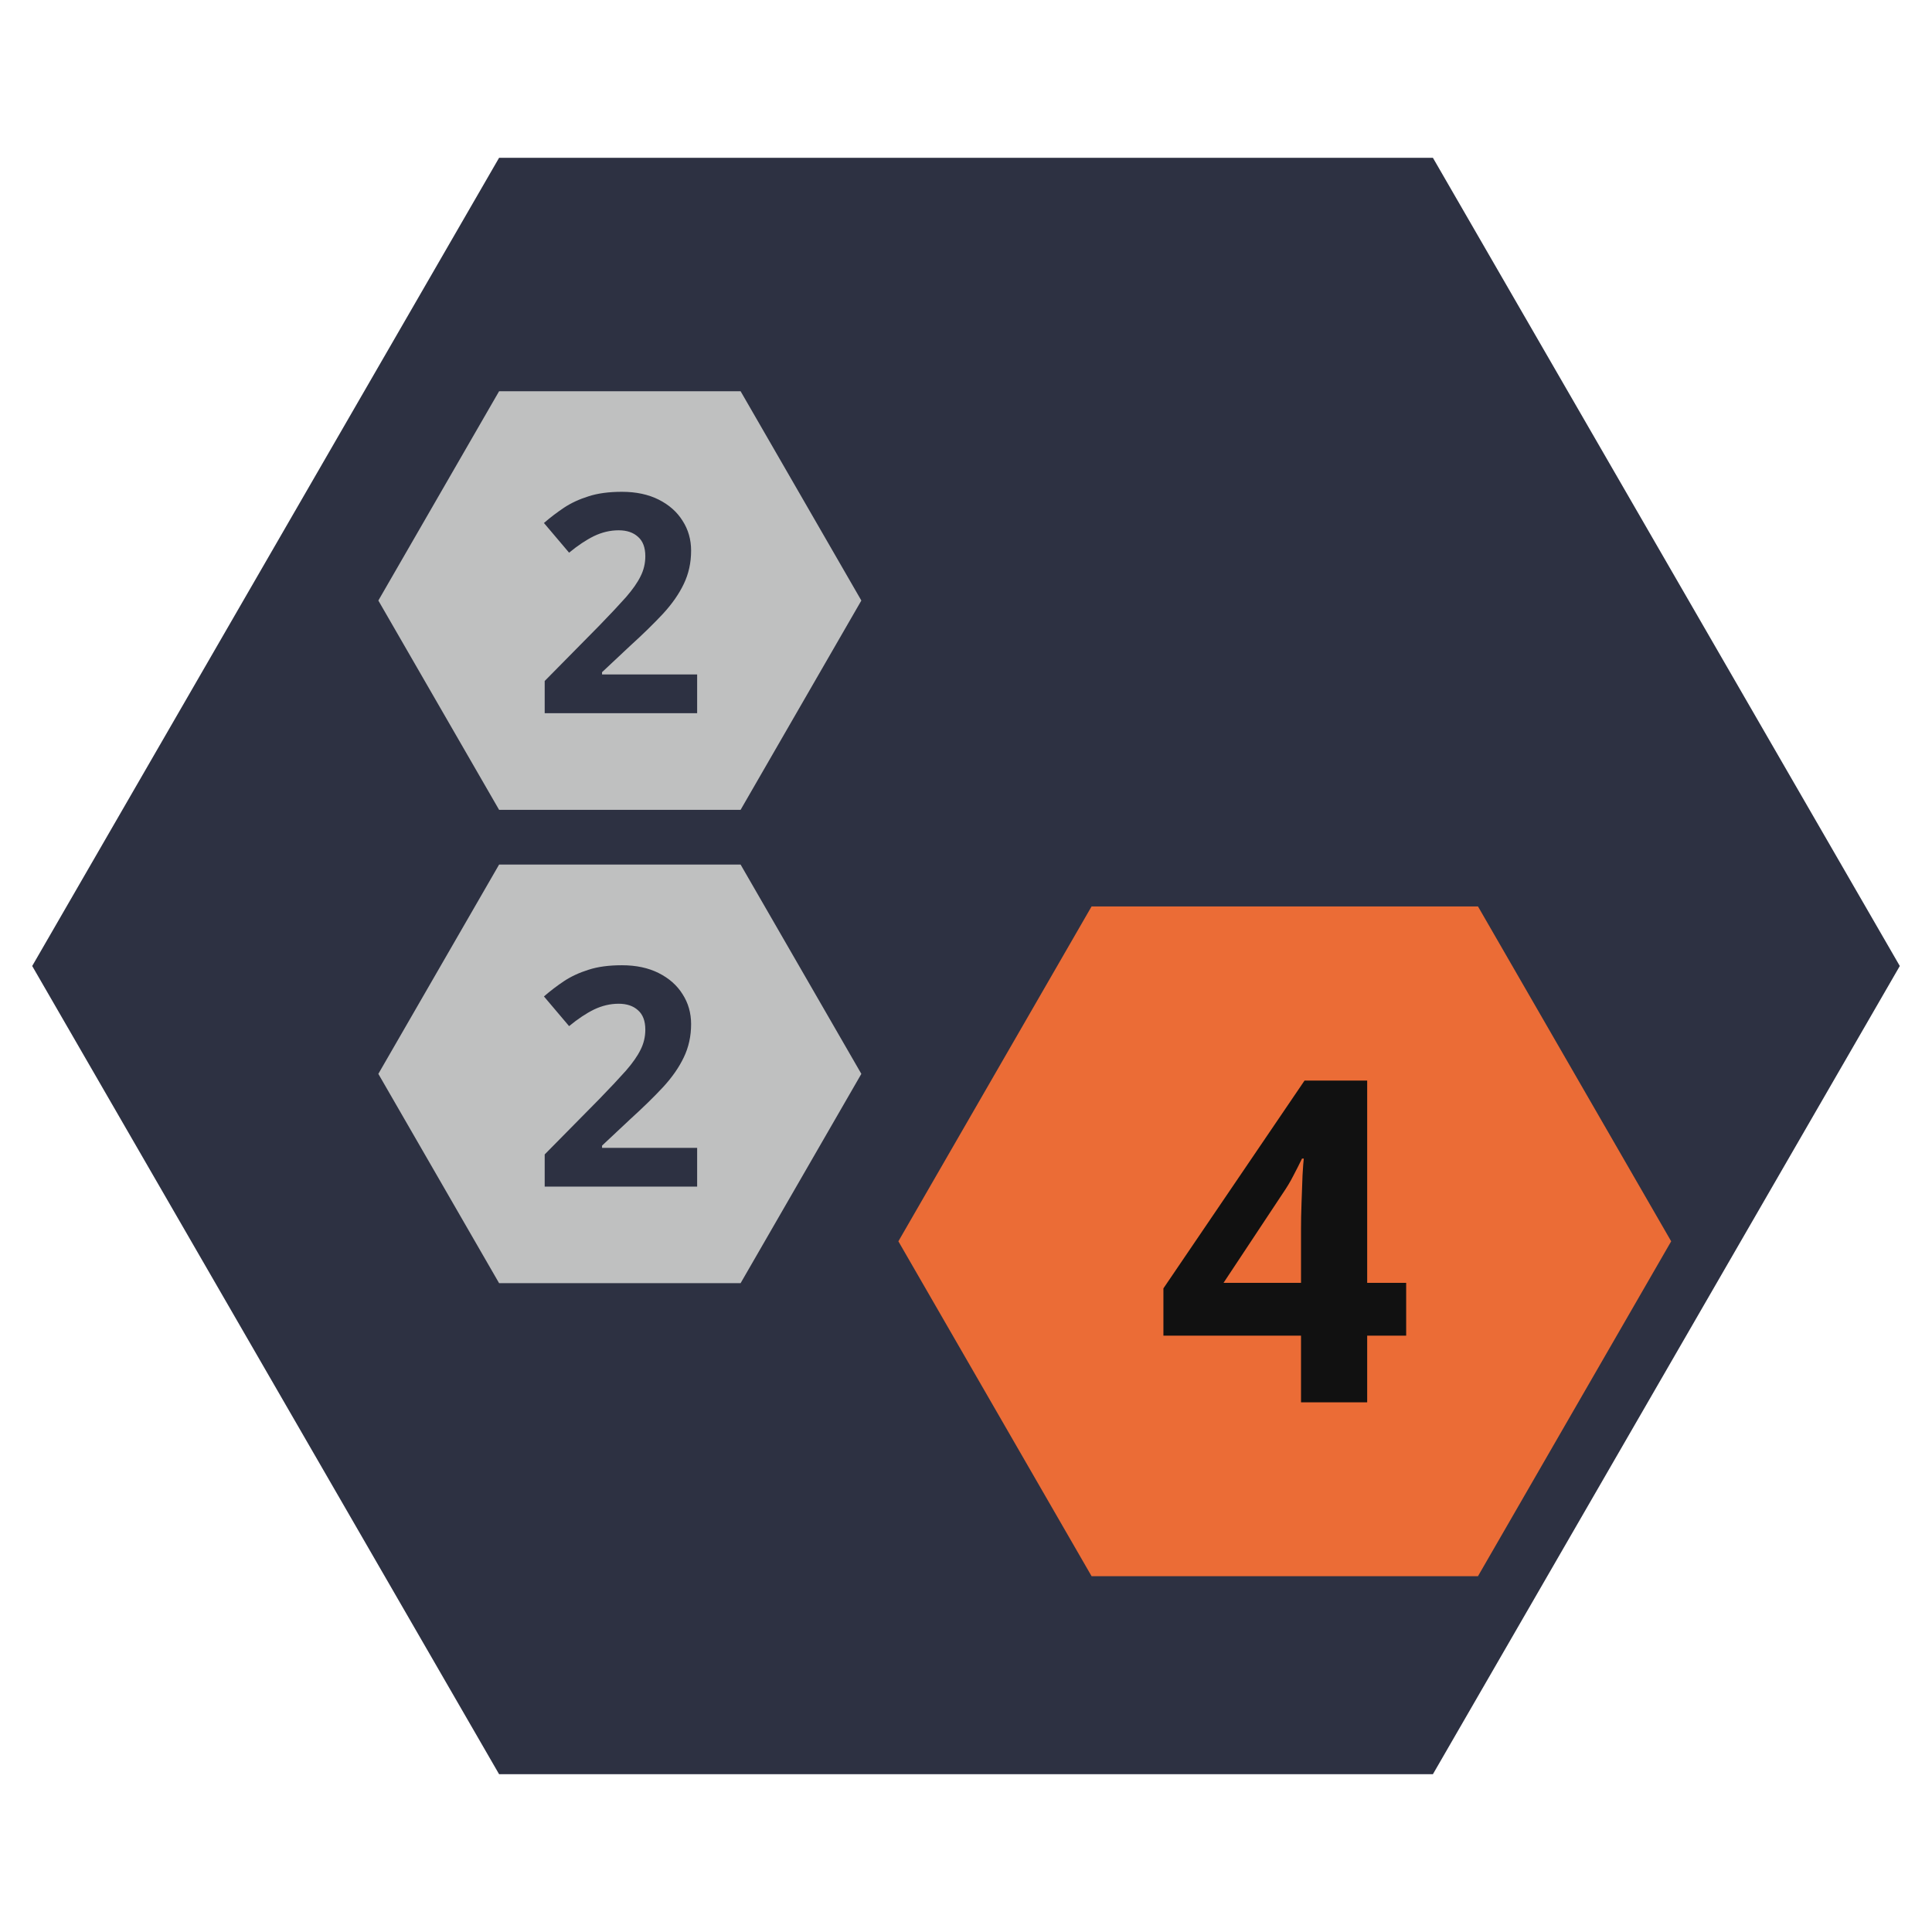
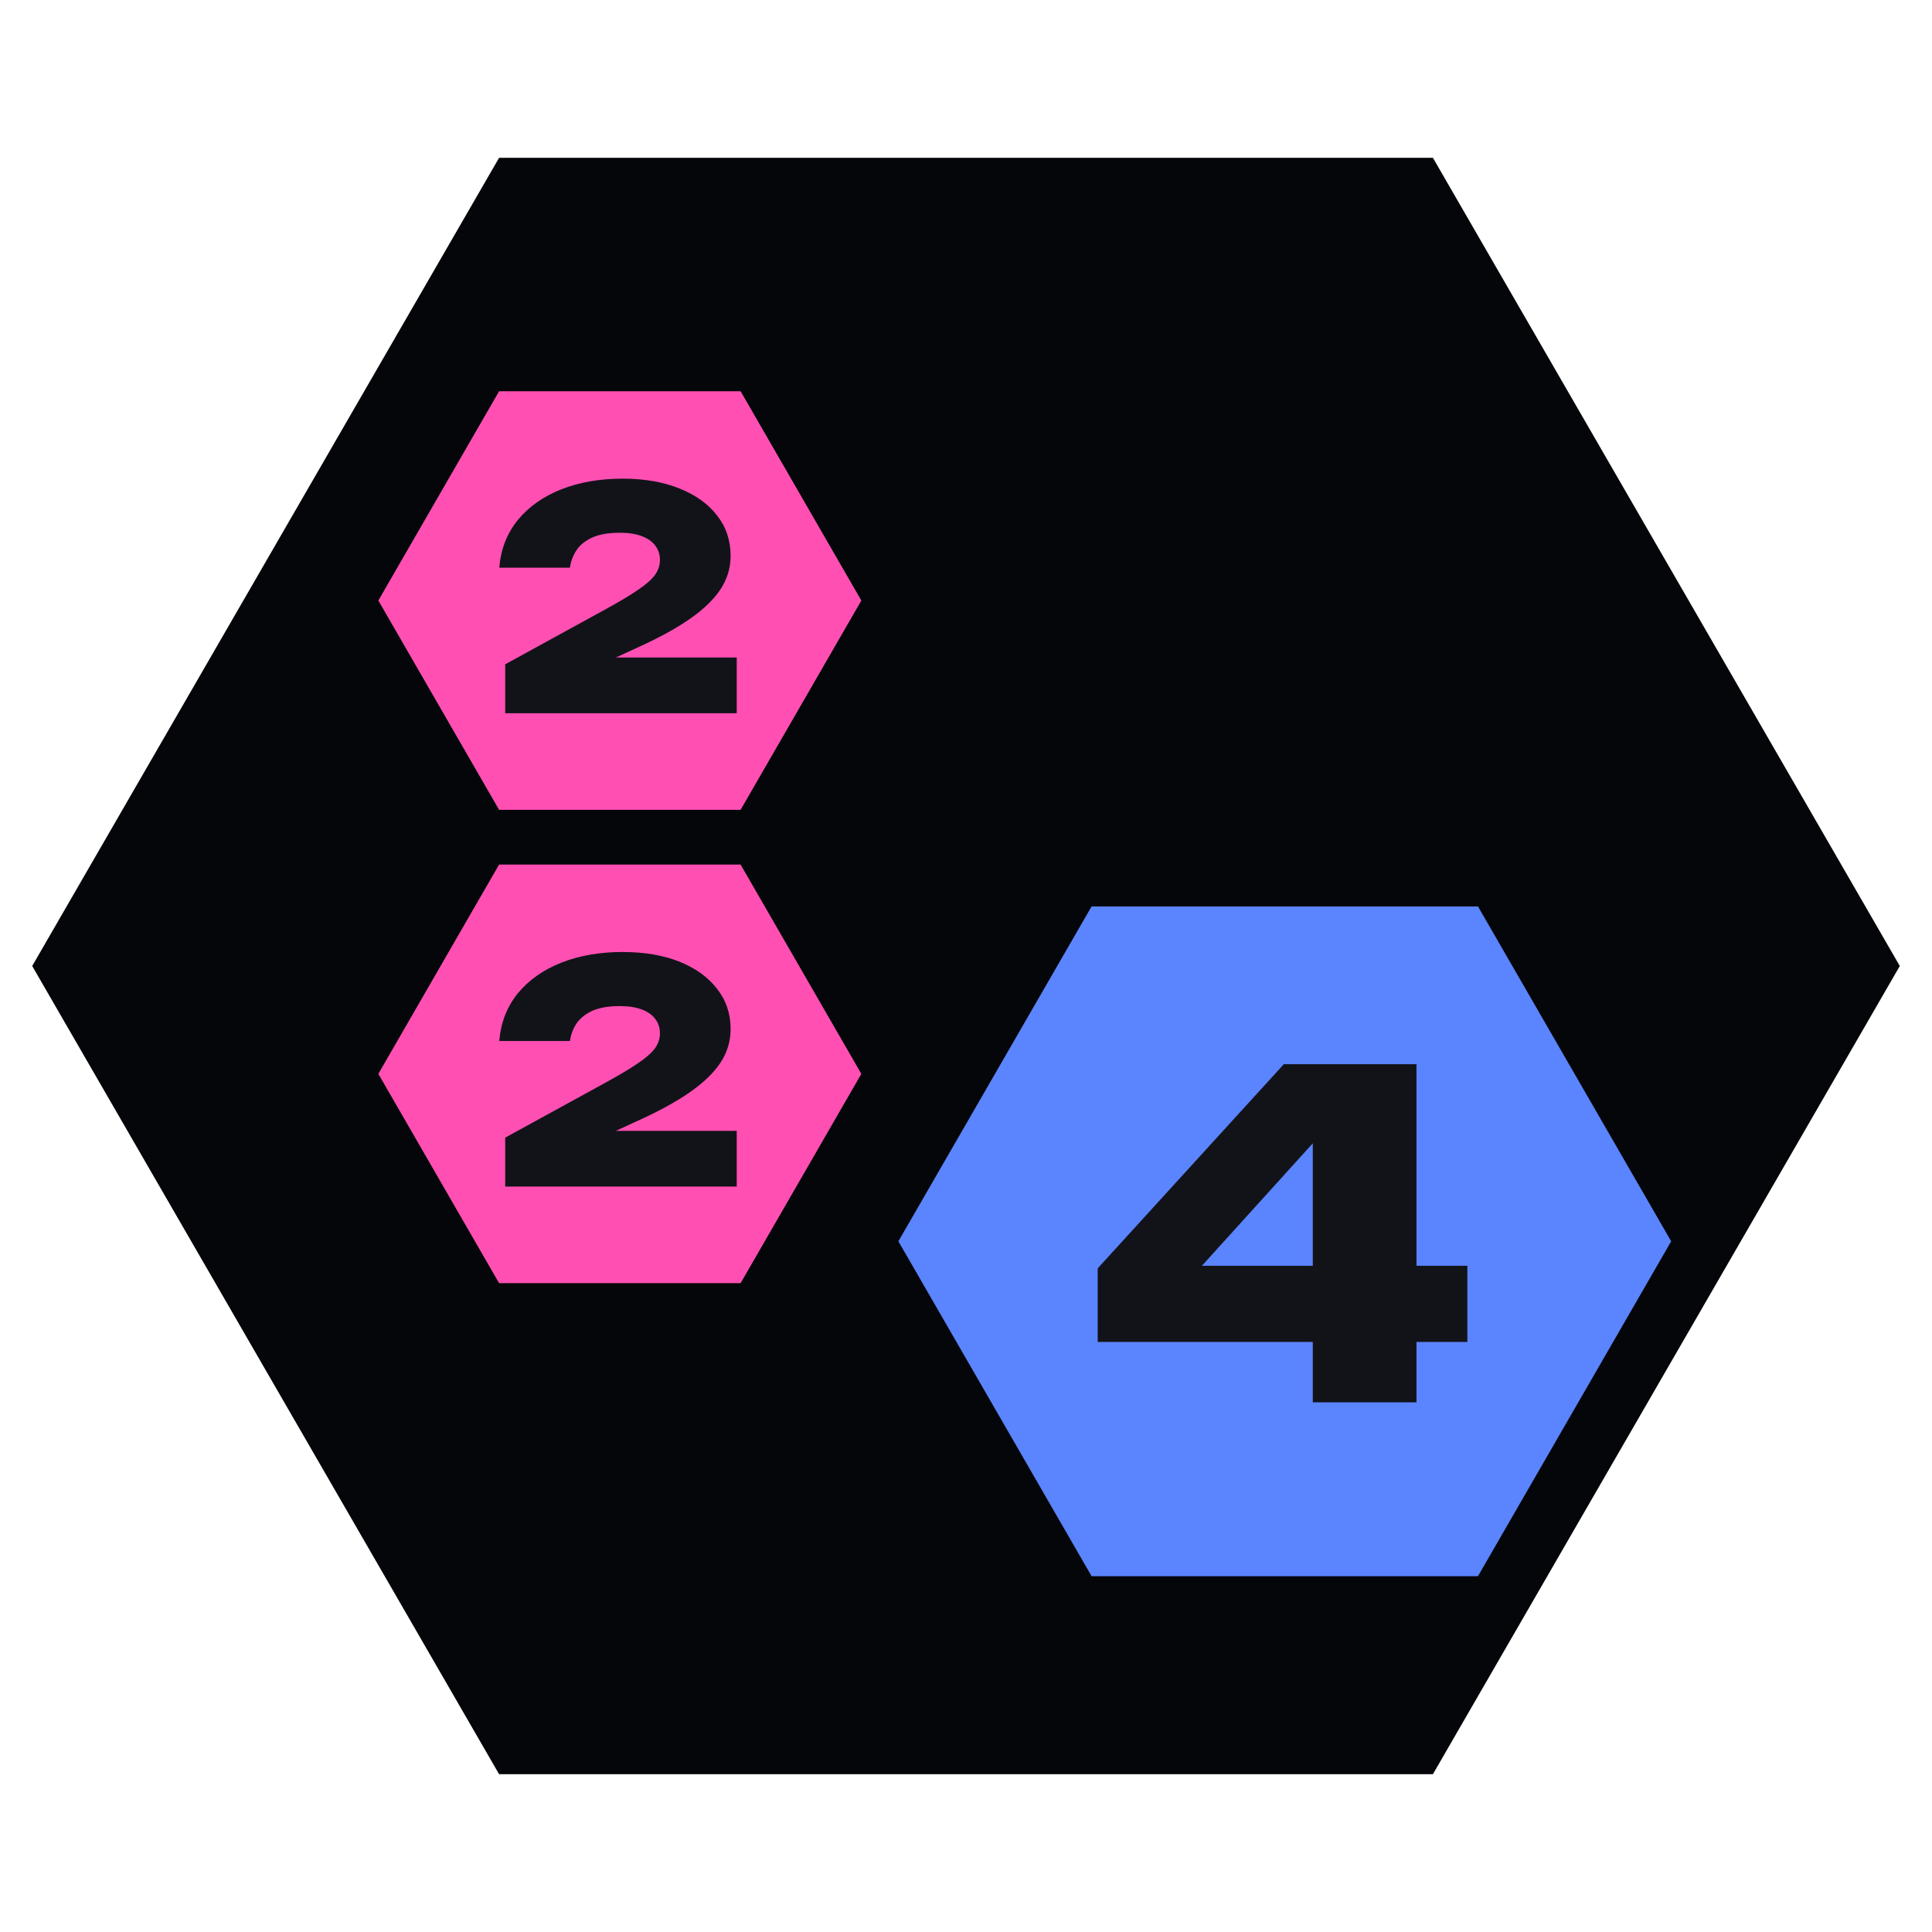
<svg xmlns="http://www.w3.org/2000/svg" viewBox="0 0 120 120" width="120" height="120" role="img" aria-label="Hexa Merge icon">
-   <polygon points="118,60 89,110.2 31,110.2 2,60 31,9.8 89,9.8" fill="#2d3142" />
+   <polygon points="118,60 89,110.2 31,110.2 2,60 31,9.8 89,9.8" fill="#050609" />
  <g transform="translate(60 60)">
-     <polygon points="-6.5,-22.7 -14,-9.7 -29,-9.7 -36.5,-22.7 -29,-35.7 -14,-35.7" fill="#bfc0c0" />
-     <text x="-21.5" y="-15.7" font-family="-apple-system, BlinkMacSystemFont, 'Segoe UI', 'Noto Sans', Helvetica, Arial, sans-serif" font-size="19" font-weight="700" fill="#2d3142" text-anchor="middle">2</text>
-     <polygon points="-6.5,6.7 -14,19.7 -29,19.7 -36.5,6.7 -29,-6.3 -14,-6.3" fill="#bfc0c0" />
-     <text x="-21.5" y="13.7" font-family="-apple-system, BlinkMacSystemFont, 'Segoe UI', 'Noto Sans', Helvetica, Arial, sans-serif" font-size="19" font-weight="700" fill="#2d3142" text-anchor="middle">2</text>
-     <polygon points="43.8,17.1 31.8,37.9 7.8,37.9 -4.2,17.1 7.8,-3.7 31.8,-3.7" fill="#eb6c36" />
-     <text x="19.8" y="27.1" font-family="-apple-system, BlinkMacSystemFont, 'Segoe UI', 'Noto Sans', Helvetica, Arial, sans-serif" font-size="28" font-weight="700" fill="#111111" text-anchor="middle">4</text>
+     <polygon points="-6.5,-22.7 -14,-9.7 -29,-9.7 -36.5,-22.7 -29,-35.7 -14,-35.7" fill="#ff4fb3" />
+     <path d="M-28.99 -24.74Q-28.85 -26.45 -27.84 -27.7Q-26.82 -28.94 -25.13 -29.61Q-23.44 -30.27 -21.33 -30.27Q-19.31 -30.27 -17.8 -29.66Q-16.29 -29.06 -15.46 -27.98Q-14.62 -26.91 -14.62 -25.48Q-14.62 -24.36 -15.24 -23.41Q-15.86 -22.46 -17.15 -21.56Q-18.44 -20.66 -20.51 -19.73L-24.14 -18.06L-24.24 -19.16H-14.24V-15.7H-28.62V-18.74L-22.49 -22.1Q-21.1 -22.86 -20.36 -23.37Q-19.62 -23.87 -19.31 -24.3Q-19.01 -24.73 -19.01 -25.22Q-19.01 -25.73 -19.3 -26.11Q-19.58 -26.49 -20.14 -26.7Q-20.7 -26.91 -21.5 -26.91Q-22.54 -26.91 -23.2 -26.62Q-23.86 -26.32 -24.19 -25.83Q-24.52 -25.33 -24.6 -24.74Z" fill="#121319" />
+     <polygon points="-6.5,6.7 -14,19.7 -29,19.7 -36.5,6.7 -29,-6.3 -14,-6.3" fill="#ff4fb3" />
+     <path d="M-28.99 4.66Q-28.85 2.95 -27.84 1.7Q-26.82 0.46 -25.13 -0.21Q-23.44 -0.87 -21.33 -0.87Q-19.31 -0.87 -17.8 -0.27Q-16.29 0.34 -15.46 1.42Q-14.62 2.49 -14.62 3.91Q-14.62 5.04 -15.24 5.99Q-15.86 6.94 -17.15 7.84Q-18.44 8.74 -20.51 9.67L-24.14 11.34L-24.24 10.24H-14.24V13.7H-28.62V10.66L-22.49 7.3Q-21.1 6.54 -20.36 6.03Q-19.62 5.53 -19.31 5.1Q-19.01 4.67 -19.01 4.18Q-19.01 3.67 -19.3 3.29Q-19.58 2.91 -20.14 2.7Q-20.7 2.49 -21.5 2.49Q-22.54 2.49 -23.2 2.78Q-23.86 3.08 -24.19 3.57Q-24.52 4.07 -24.6 4.66Z" fill="#121319" />
+     <polygon points="43.8,17.1 31.8,37.9 7.8,37.9 -4.2,17.1 7.8,-3.7 31.8,-3.7" fill="#5b84ff" />
+     <path d="M27.98 6.1V27.1H21.54V8.98H23.38L12.86 20.6L12.83 18.62H31.14V23.35H8.18V18.78L19.74 6.1Z" fill="#121319" />
  </g>
</svg>
